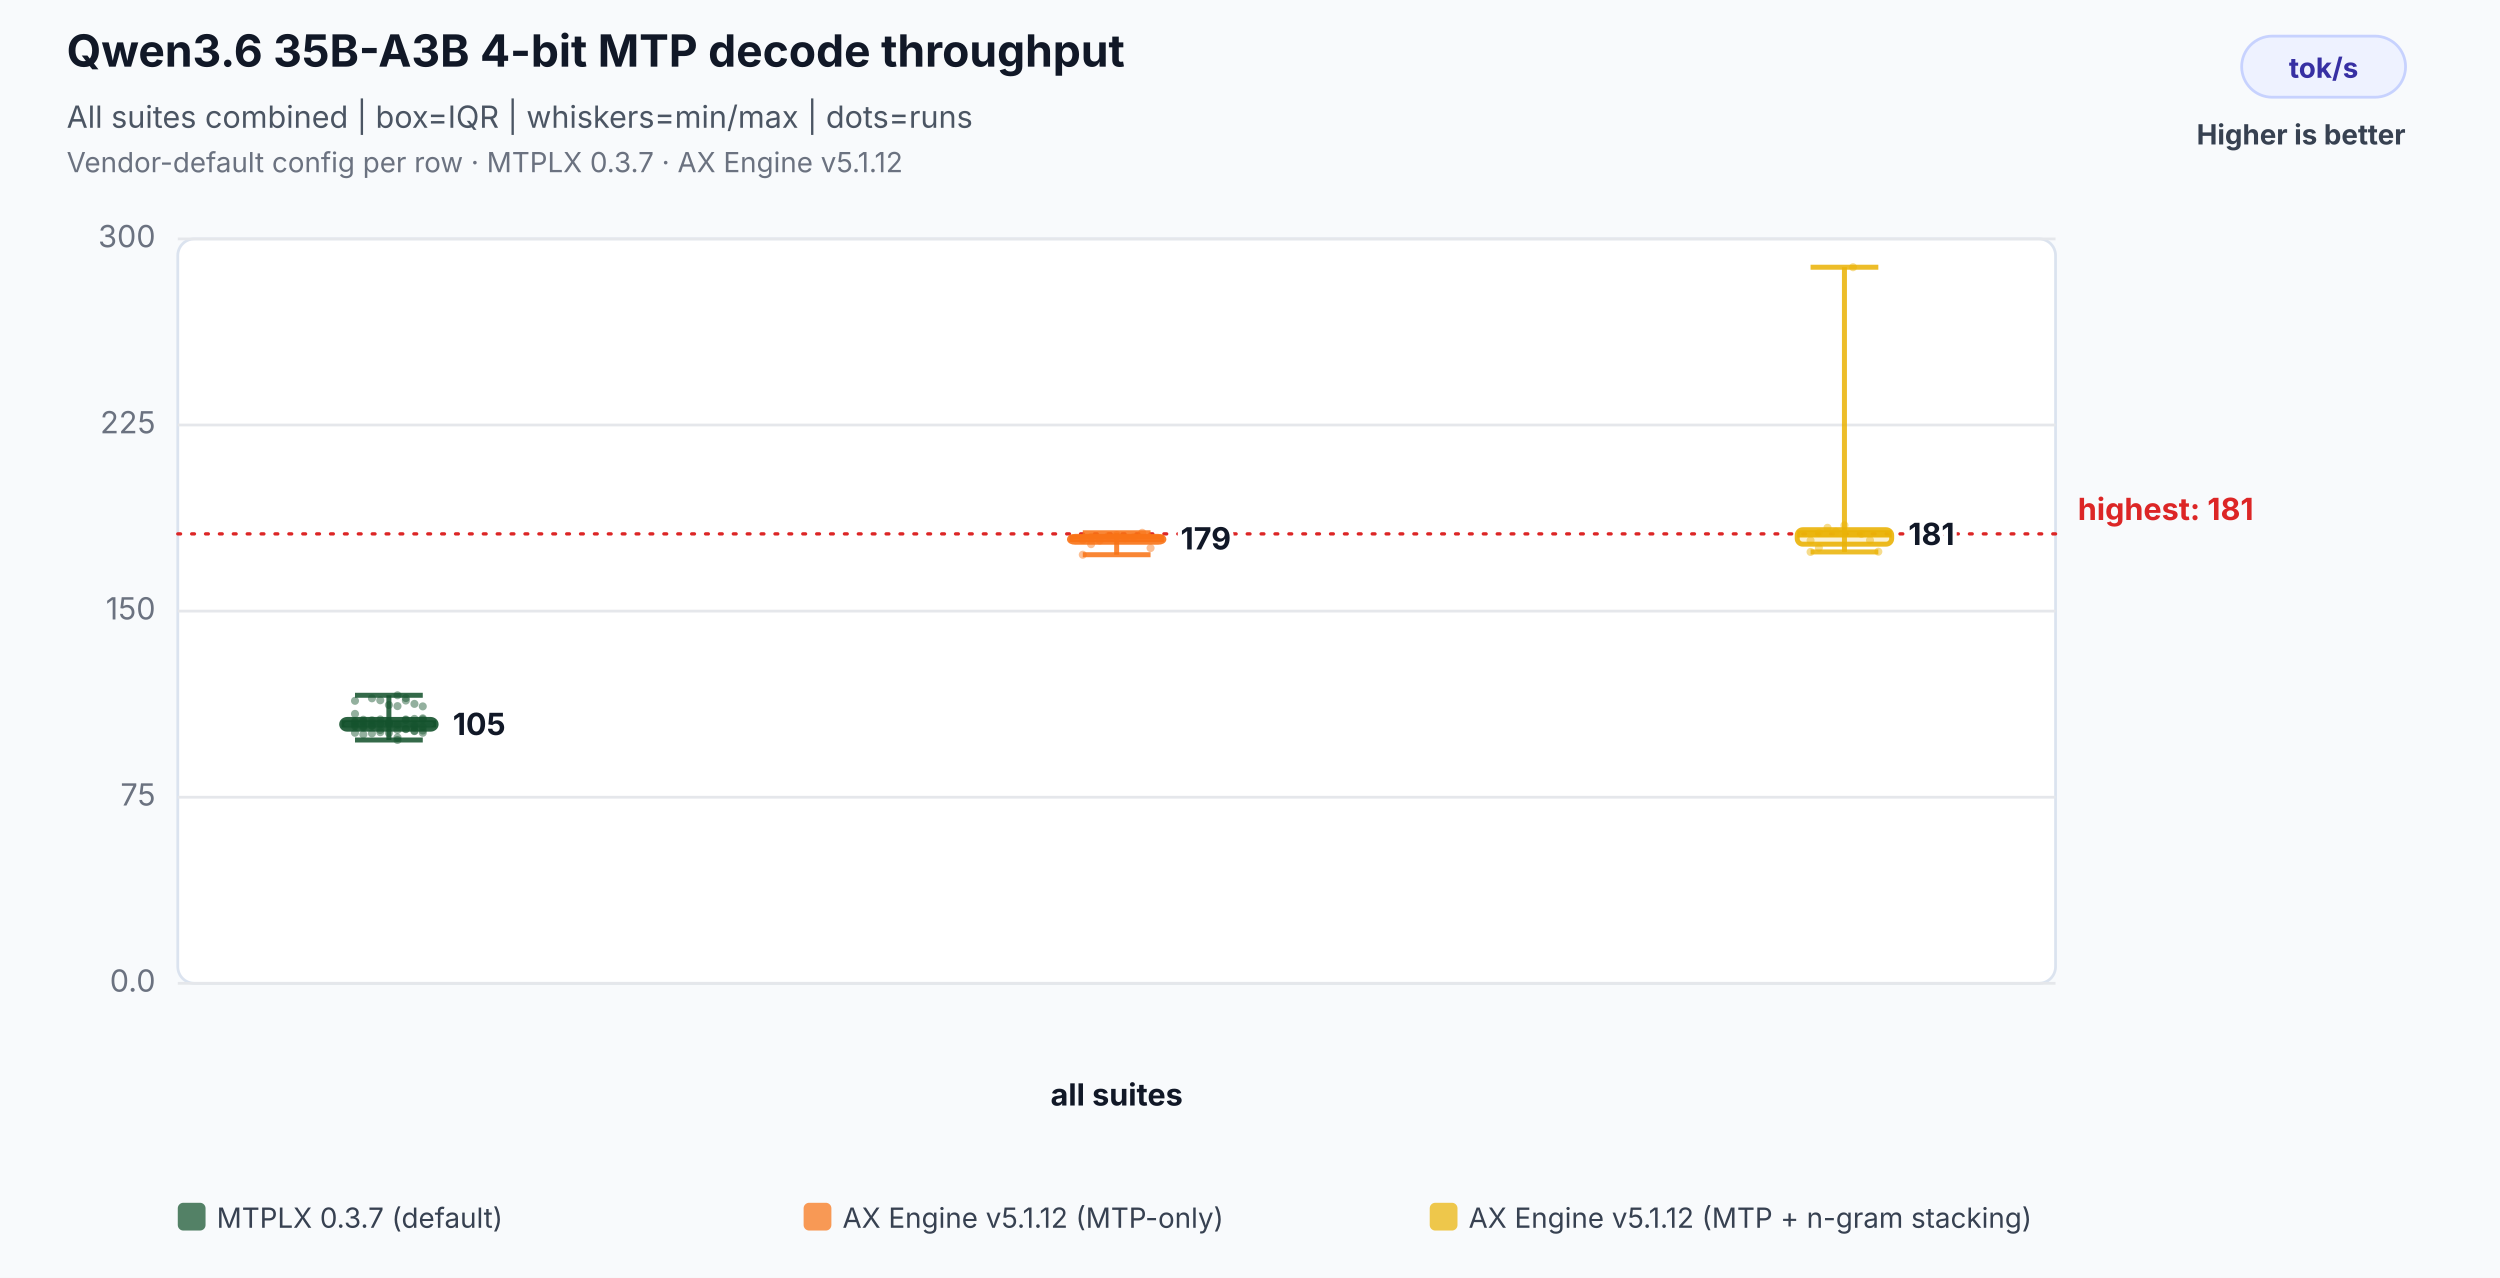
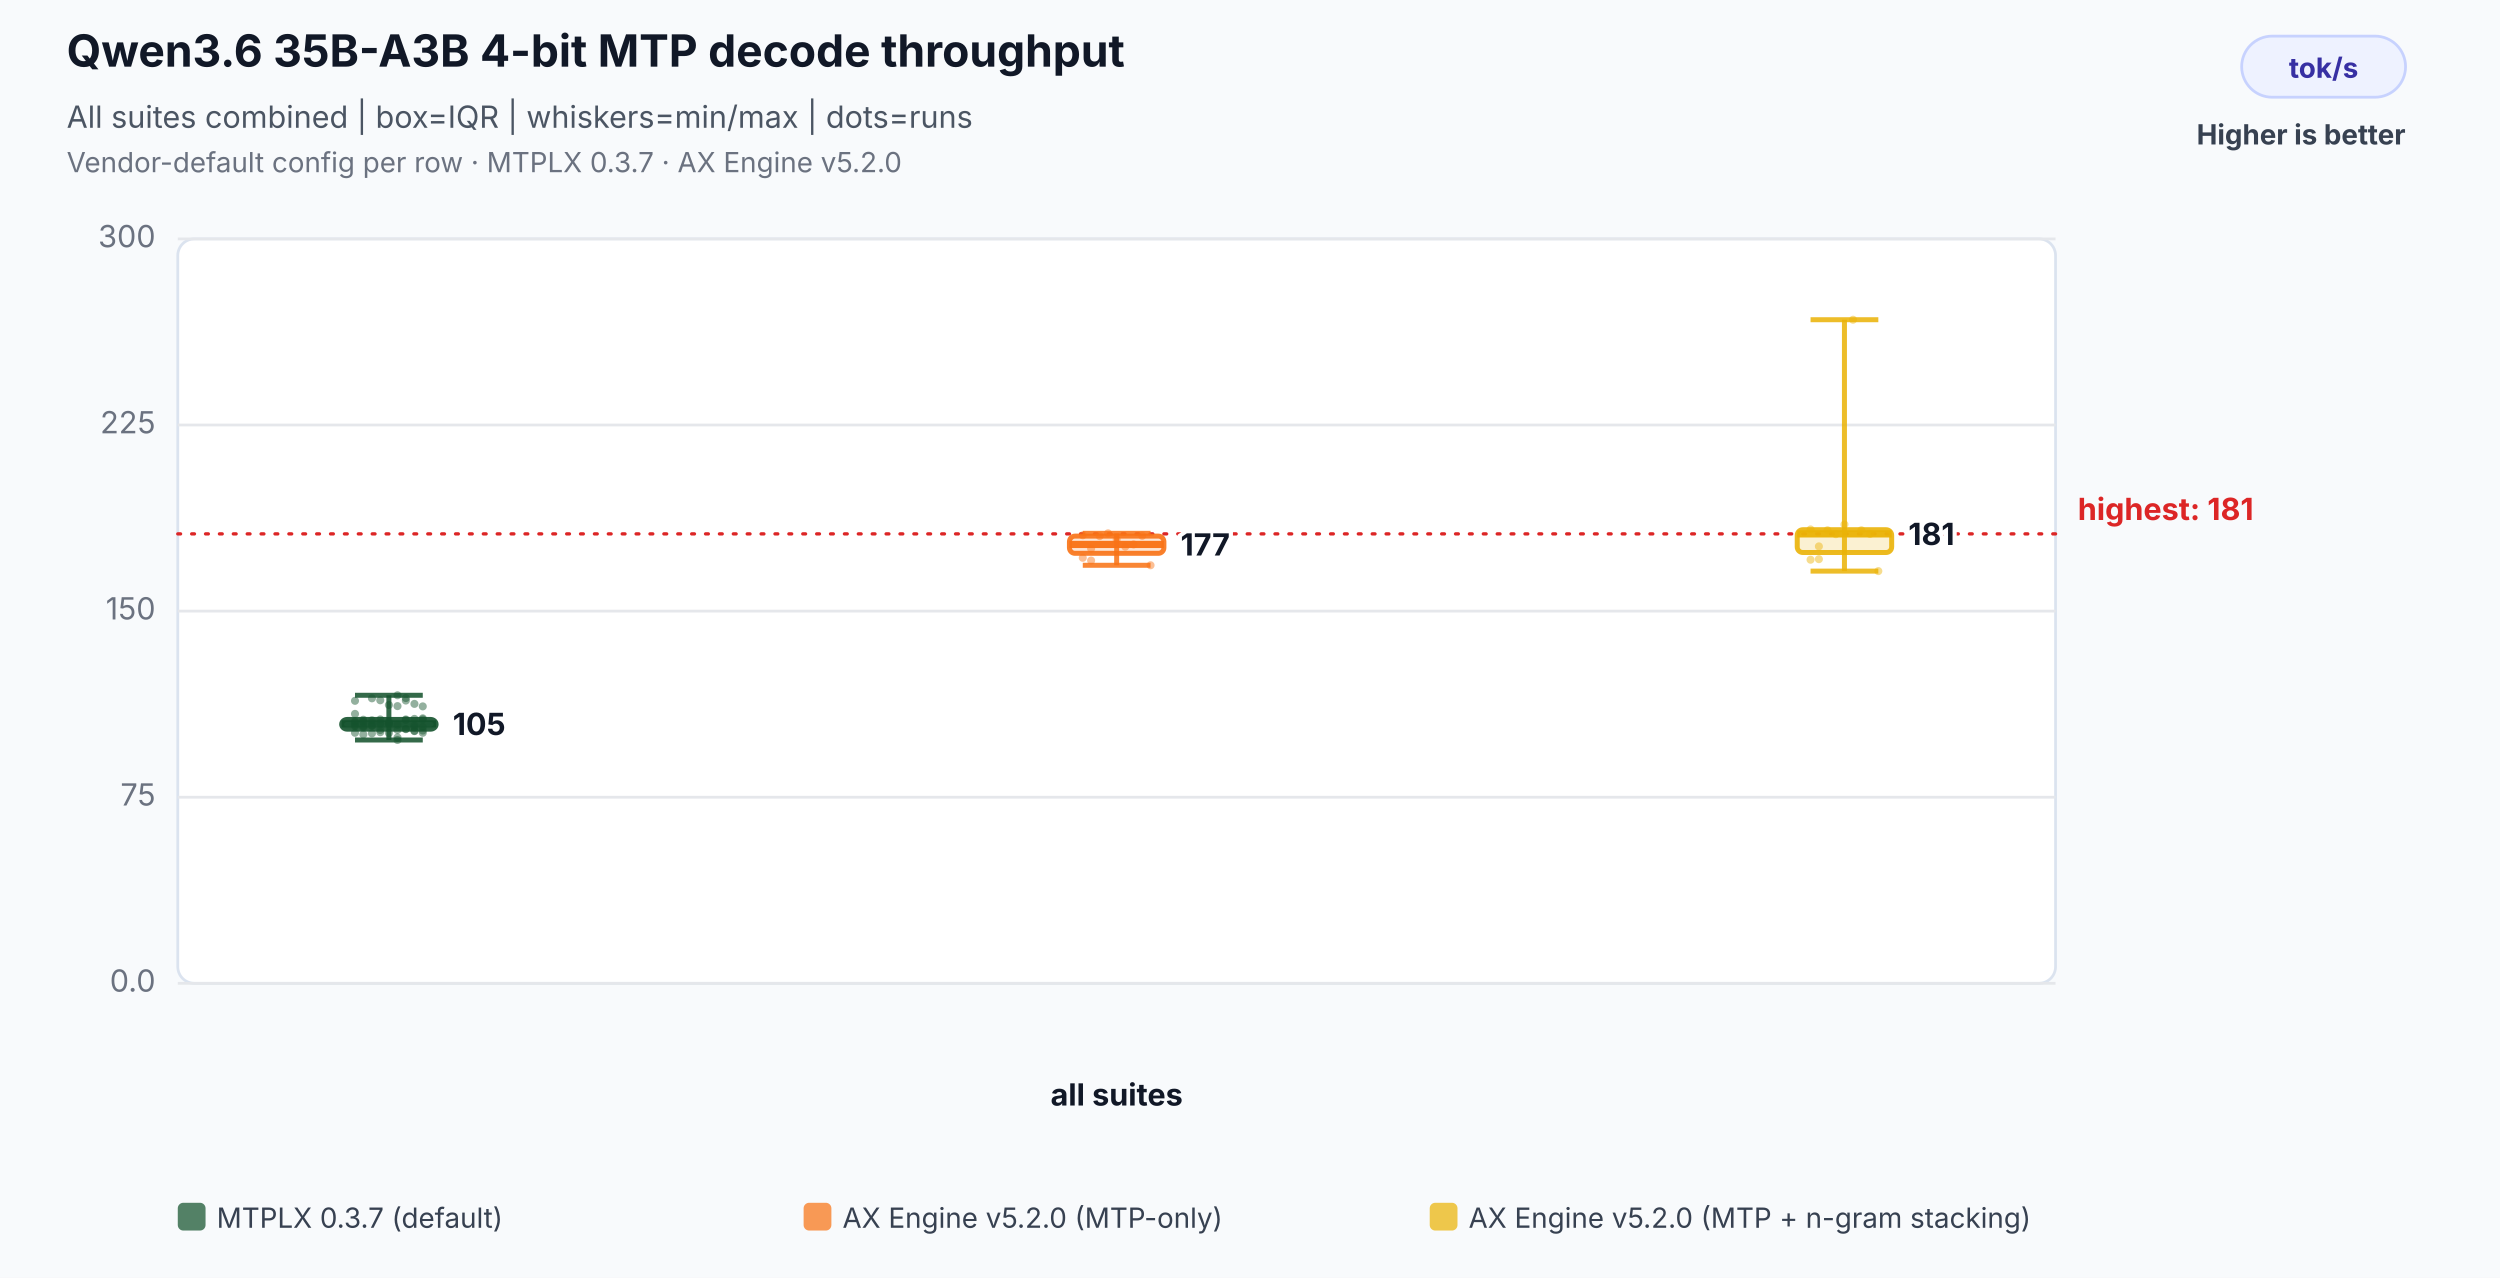
<svg xmlns="http://www.w3.org/2000/svg" width="900" height="460" viewBox="0 0 900 460" role="img" aria-labelledby="title desc">
  <rect width="100%" height="100%" fill="#f8fafc" />
  <text x="24" y="24" font-family="Inter,Segoe UI,Arial,sans-serif" font-size="16" font-weight="700" fill="#111827">Qwen3.6 35B-A3B 4-bit MTP decode throughput</text>
  <text x="24" y="46" font-family="Inter,Segoe UI,Arial,sans-serif" font-size="11" fill="#4b5563">All suites combined | box=IQR | whiskers=min/max | dots=runs</text>
-   <text x="24" y="62" font-family="Inter,Segoe UI,Arial,sans-serif" font-size="10" fill="#6b7280">Vendor-default config per row · MTPLX 0.3.7 · AX Engine v5.1.12</text>
+   <text x="24" y="62" font-family="Inter,Segoe UI,Arial,sans-serif" font-size="10" fill="#6b7280">Vendor-default config per row · MTPLX 0.3.7 · AX Engine v5.2.0</text>
  <rect x="807" y="13" width="59" height="22" rx="11" fill="#eef2ff" stroke="#c7d2fe" />
  <text x="836.5" y="28" text-anchor="middle" font-family="Inter,Segoe UI,Arial,sans-serif" font-size="10" font-weight="700" fill="#3730a3">tok/s</text>
  <text x="866" y="52" text-anchor="end" font-family="Inter,Segoe UI,Arial,sans-serif" font-size="10" font-weight="700" fill="#374151">Higher is better</text>
  <rect x="64" y="86" width="676" height="268" rx="6" fill="#ffffff" stroke="#dbe3ef" />
  <line x1="64" y1="354.0" x2="740" y2="354.0" stroke="#e5e7eb" stroke-width="1" />
  <text x="56" y="357.0" text-anchor="end" font-family="Inter,Segoe UI,Arial,sans-serif" font-size="11" fill="#6b7280">0.0</text>
  <line x1="64" y1="287.0" x2="740" y2="287.0" stroke="#e5e7eb" stroke-width="1" />
  <text x="56" y="290.0" text-anchor="end" font-family="Inter,Segoe UI,Arial,sans-serif" font-size="11" fill="#6b7280">75</text>
  <line x1="64" y1="220.0" x2="740" y2="220.0" stroke="#e5e7eb" stroke-width="1" />
  <text x="56" y="223.0" text-anchor="end" font-family="Inter,Segoe UI,Arial,sans-serif" font-size="11" fill="#6b7280">150</text>
  <line x1="64" y1="153.0" x2="740" y2="153.0" stroke="#e5e7eb" stroke-width="1" />
  <text x="56" y="156.0" text-anchor="end" font-family="Inter,Segoe UI,Arial,sans-serif" font-size="11" fill="#6b7280">225</text>
  <line x1="64" y1="86.0" x2="740" y2="86.0" stroke="#e5e7eb" stroke-width="1" />
  <text x="56" y="89.0" text-anchor="end" font-family="Inter,Segoe UI,Arial,sans-serif" font-size="11" fill="#6b7280">300</text>
  <line x1="64" y1="192.2" x2="740" y2="192.2" stroke="#dc2626" stroke-width="1.2" stroke-dasharray="1 4" stroke-linecap="round" />
  <text x="748" y="187.2" text-anchor="start" font-family="Inter,Segoe UI,Arial,sans-serif" font-size="11" font-weight="700" fill="#dc2626" data-label="highest median">highest: 181</text>
  <text x="402.0" y="398" text-anchor="middle" font-family="Inter,Segoe UI,Arial,sans-serif" font-size="11" font-weight="700" fill="#111827">all suites</text>
  <circle cx="127.8" cy="260.1" r="1.45" fill="#14532d" fill-opacity="0.46" />
  <circle cx="130.8" cy="260.0" r="1.45" fill="#14532d" fill-opacity="0.46" />
  <circle cx="133.9" cy="260.2" r="1.45" fill="#14532d" fill-opacity="0.46" />
  <circle cx="136.9" cy="260.2" r="1.45" fill="#14532d" fill-opacity="0.46" />
  <circle cx="140.0" cy="260.6" r="1.45" fill="#14532d" fill-opacity="0.46" />
  <circle cx="143.1" cy="254.2" r="1.45" fill="#14532d" fill-opacity="0.46" />
  <circle cx="146.1" cy="251.3" r="1.45" fill="#14532d" fill-opacity="0.46" />
  <circle cx="149.2" cy="253.4" r="1.45" fill="#14532d" fill-opacity="0.46" />
  <circle cx="152.2" cy="254.3" r="1.45" fill="#14532d" fill-opacity="0.46" />
  <circle cx="127.8" cy="252.3" r="1.45" fill="#14532d" fill-opacity="0.46" />
  <circle cx="130.8" cy="264.4" r="1.45" fill="#14532d" fill-opacity="0.46" />
  <circle cx="133.9" cy="264.0" r="1.45" fill="#14532d" fill-opacity="0.46" />
  <circle cx="136.9" cy="263.6" r="1.45" fill="#14532d" fill-opacity="0.46" />
  <circle cx="140.0" cy="263.9" r="1.45" fill="#14532d" fill-opacity="0.46" />
  <circle cx="143.1" cy="266.4" r="1.45" fill="#14532d" fill-opacity="0.46" />
  <circle cx="146.1" cy="259.2" r="1.45" fill="#14532d" fill-opacity="0.46" />
  <circle cx="149.2" cy="261.1" r="1.45" fill="#14532d" fill-opacity="0.46" />
  <circle cx="152.2" cy="259.0" r="1.45" fill="#14532d" fill-opacity="0.46" />
  <circle cx="127.8" cy="259.7" r="1.45" fill="#14532d" fill-opacity="0.46" />
  <circle cx="130.8" cy="259.6" r="1.45" fill="#14532d" fill-opacity="0.46" />
  <circle cx="133.9" cy="251.4" r="1.45" fill="#14532d" fill-opacity="0.46" />
  <circle cx="136.9" cy="252.1" r="1.45" fill="#14532d" fill-opacity="0.46" />
  <circle cx="140.0" cy="253.8" r="1.45" fill="#14532d" fill-opacity="0.46" />
  <circle cx="143.1" cy="250.3" r="1.45" fill="#14532d" fill-opacity="0.46" />
  <circle cx="146.1" cy="252.2" r="1.45" fill="#14532d" fill-opacity="0.46" />
  <circle cx="149.2" cy="258.8" r="1.45" fill="#14532d" fill-opacity="0.46" />
  <circle cx="152.2" cy="258.6" r="1.45" fill="#14532d" fill-opacity="0.46" />
  <circle cx="127.8" cy="257.0" r="1.45" fill="#14532d" fill-opacity="0.46" />
  <circle cx="130.8" cy="259.1" r="1.45" fill="#14532d" fill-opacity="0.46" />
  <circle cx="133.9" cy="259.3" r="1.45" fill="#14532d" fill-opacity="0.46" />
  <circle cx="136.9" cy="259.0" r="1.45" fill="#14532d" fill-opacity="0.46" />
  <circle cx="140.0" cy="259.8" r="1.45" fill="#14532d" fill-opacity="0.46" />
  <circle cx="143.1" cy="260.9" r="1.45" fill="#14532d" fill-opacity="0.46" />
  <circle cx="146.1" cy="259.0" r="1.45" fill="#14532d" fill-opacity="0.46" />
  <circle cx="149.2" cy="263.2" r="1.45" fill="#14532d" fill-opacity="0.46" />
  <circle cx="152.2" cy="261.7" r="1.45" fill="#14532d" fill-opacity="0.46" />
  <circle cx="127.8" cy="261.0" r="1.45" fill="#14532d" fill-opacity="0.46" />
  <circle cx="130.8" cy="261.8" r="1.45" fill="#14532d" fill-opacity="0.46" />
  <circle cx="133.9" cy="261.1" r="1.45" fill="#14532d" fill-opacity="0.46" />
  <circle cx="136.9" cy="260.7" r="1.45" fill="#14532d" fill-opacity="0.46" />
  <circle cx="140.0" cy="260.6" r="1.45" fill="#14532d" fill-opacity="0.46" />
  <circle cx="143.1" cy="265.5" r="1.45" fill="#14532d" fill-opacity="0.46" />
  <circle cx="146.1" cy="262.5" r="1.45" fill="#14532d" fill-opacity="0.46" />
  <circle cx="149.2" cy="263.1" r="1.45" fill="#14532d" fill-opacity="0.46" />
  <circle cx="152.2" cy="263.8" r="1.45" fill="#14532d" fill-opacity="0.46" />
  <circle cx="127.8" cy="261.4" r="1.45" fill="#14532d" fill-opacity="0.46" />
  <circle cx="130.8" cy="261.4" r="1.45" fill="#14532d" fill-opacity="0.46" />
  <circle cx="133.9" cy="261.3" r="1.45" fill="#14532d" fill-opacity="0.46" />
  <circle cx="136.9" cy="262.8" r="1.45" fill="#14532d" fill-opacity="0.46" />
  <circle cx="140.0" cy="260.5" r="1.45" fill="#14532d" fill-opacity="0.46" />
  <circle cx="143.1" cy="262.8" r="1.45" fill="#14532d" fill-opacity="0.46" />
  <circle cx="146.1" cy="262.4" r="1.45" fill="#14532d" fill-opacity="0.46" />
  <circle cx="149.2" cy="261.8" r="1.45" fill="#14532d" fill-opacity="0.46" />
  <circle cx="152.2" cy="263.0" r="1.45" fill="#14532d" fill-opacity="0.46" />
  <circle cx="127.8" cy="263.8" r="1.45" fill="#14532d" fill-opacity="0.46" />
  <line x1="140.0" y1="250.3" x2="140.0" y2="266.4" stroke="#14532d" stroke-opacity="0.86" stroke-width="1.8" />
  <line x1="127.8" y1="250.3" x2="152.2" y2="250.3" stroke="#14532d" stroke-opacity="0.86" stroke-width="1.8" />
  <line x1="127.8" y1="266.4" x2="152.2" y2="266.4" stroke="#14532d" stroke-opacity="0.86" stroke-width="1.8" />
  <rect x="123.0" y="259.0" width="34.0" height="3.5" rx="2" fill="#14532d" fill-opacity="0.18" stroke="#14532d" stroke-opacity="0.9" stroke-width="1.8" />
  <line x1="123.0" y1="260.6" x2="157.0" y2="260.6" stroke="#14532d" stroke-opacity="0.96" stroke-width="2.6" />
  <text x="163.0" y="264.6" text-anchor="start" font-family="Inter,Segoe UI,Arial,sans-serif" font-size="11" font-weight="700" fill="#111827" stroke="#ffffff" stroke-width="3" paint-order="stroke">105</text>
-   <circle cx="389.8" cy="194.4" r="1.45" fill="#f97316" fill-opacity="0.46" />
-   <circle cx="392.8" cy="193.3" r="1.45" fill="#f97316" fill-opacity="0.46" />
-   <circle cx="395.9" cy="194.6" r="1.45" fill="#f97316" fill-opacity="0.46" />
-   <circle cx="398.9" cy="193.0" r="1.45" fill="#f97316" fill-opacity="0.46" />
-   <circle cx="402.0" cy="192.6" r="1.45" fill="#f97316" fill-opacity="0.46" />
-   <circle cx="405.1" cy="193.8" r="1.45" fill="#f97316" fill-opacity="0.46" />
-   <circle cx="408.1" cy="193.4" r="1.45" fill="#f97316" fill-opacity="0.46" />
-   <circle cx="411.2" cy="191.8" r="1.45" fill="#f97316" fill-opacity="0.46" />
-   <circle cx="414.2" cy="197.3" r="1.45" fill="#f97316" fill-opacity="0.46" />
-   <circle cx="389.8" cy="199.7" r="1.45" fill="#f97316" fill-opacity="0.46" />
-   <circle cx="392.8" cy="195.9" r="1.45" fill="#f97316" fill-opacity="0.46" />
-   <line x1="402.0" y1="191.8" x2="402.0" y2="199.7" stroke="#f97316" stroke-opacity="0.86" stroke-width="1.8" />
-   <line x1="389.8" y1="191.8" x2="414.2" y2="191.8" stroke="#f97316" stroke-opacity="0.86" stroke-width="1.8" />
-   <line x1="389.8" y1="199.7" x2="414.2" y2="199.7" stroke="#f97316" stroke-opacity="0.86" stroke-width="1.8" />
-   <rect x="385.0" y="193.1" width="34.0" height="2.1" rx="2" fill="#f97316" fill-opacity="0.18" stroke="#f97316" stroke-opacity="0.9" stroke-width="1.8" />
-   <line x1="385.0" y1="193.8" x2="419.0" y2="193.8" stroke="#f97316" stroke-opacity="0.96" stroke-width="2.6" />
-   <text x="425.0" y="197.8" text-anchor="start" font-family="Inter,Segoe UI,Arial,sans-serif" font-size="11" font-weight="700" fill="#111827" stroke="#ffffff" stroke-width="3" paint-order="stroke">179</text>
-   <circle cx="651.8" cy="194.6" r="1.45" fill="#eab308" fill-opacity="0.46" />
-   <circle cx="654.8" cy="191.9" r="1.45" fill="#eab308" fill-opacity="0.46" />
-   <circle cx="657.9" cy="190.0" r="1.45" fill="#eab308" fill-opacity="0.46" />
-   <circle cx="660.9" cy="191.4" r="1.45" fill="#eab308" fill-opacity="0.46" />
-   <circle cx="664.0" cy="189.1" r="1.45" fill="#eab308" fill-opacity="0.46" />
-   <circle cx="667.1" cy="96.2" r="1.45" fill="#eab308" fill-opacity="0.46" />
-   <circle cx="670.1" cy="192.2" r="1.45" fill="#eab308" fill-opacity="0.46" />
-   <circle cx="673.2" cy="194.5" r="1.45" fill="#eab308" fill-opacity="0.46" />
-   <circle cx="676.2" cy="198.6" r="1.45" fill="#eab308" fill-opacity="0.46" />
-   <circle cx="651.8" cy="198.7" r="1.45" fill="#eab308" fill-opacity="0.46" />
-   <circle cx="654.8" cy="197.2" r="1.45" fill="#eab308" fill-opacity="0.46" />
-   <line x1="664.0" y1="96.2" x2="664.0" y2="198.7" stroke="#eab308" stroke-opacity="0.86" stroke-width="1.8" />
-   <line x1="651.8" y1="96.2" x2="676.2" y2="96.2" stroke="#eab308" stroke-opacity="0.86" stroke-width="1.8" />
-   <line x1="651.8" y1="198.7" x2="676.2" y2="198.7" stroke="#eab308" stroke-opacity="0.86" stroke-width="1.8" />
-   <rect x="647.0" y="190.7" width="34.0" height="5.2" rx="2" fill="#eab308" fill-opacity="0.18" stroke="#eab308" stroke-opacity="0.9" stroke-width="1.8" />
+   <circle cx="389.8" cy="192.7" r="1.45" fill="#f97316" fill-opacity="0.46" />
+   <circle cx="392.8" cy="197.5" r="1.45" fill="#f97316" fill-opacity="0.46" />
+   <circle cx="395.9" cy="193.0" r="1.45" fill="#f97316" fill-opacity="0.46" />
+   <circle cx="398.9" cy="192.0" r="1.45" fill="#f97316" fill-opacity="0.46" />
+   <circle cx="402.0" cy="194.2" r="1.45" fill="#f97316" fill-opacity="0.46" />
+   <circle cx="405.1" cy="196.8" r="1.45" fill="#f97316" fill-opacity="0.46" />
+   <circle cx="408.1" cy="196.0" r="1.45" fill="#f97316" fill-opacity="0.46" />
+   <circle cx="411.2" cy="192.9" r="1.45" fill="#f97316" fill-opacity="0.46" />
+   <circle cx="414.2" cy="203.5" r="1.45" fill="#f97316" fill-opacity="0.46" />
+   <circle cx="389.8" cy="200.8" r="1.45" fill="#f97316" fill-opacity="0.46" />
+   <circle cx="392.8" cy="201.8" r="1.45" fill="#f97316" fill-opacity="0.46" />
+   <line x1="402.0" y1="192.0" x2="402.0" y2="203.5" stroke="#f97316" stroke-opacity="0.86" stroke-width="1.8" />
+   <line x1="389.8" y1="192.0" x2="414.2" y2="192.0" stroke="#f97316" stroke-opacity="0.86" stroke-width="1.8" />
+   <line x1="389.8" y1="203.5" x2="414.2" y2="203.5" stroke="#f97316" stroke-opacity="0.86" stroke-width="1.8" />
+   <rect x="385.0" y="193.0" width="34.0" height="6.2" rx="2" fill="#f97316" fill-opacity="0.18" stroke="#f97316" stroke-opacity="0.9" stroke-width="1.8" />
+   <line x1="385.0" y1="196.0" x2="419.0" y2="196.0" stroke="#f97316" stroke-opacity="0.96" stroke-width="2.6" />
+   <text x="425.0" y="200.0" text-anchor="start" font-family="Inter,Segoe UI,Arial,sans-serif" font-size="11" font-weight="700" fill="#111827" stroke="#ffffff" stroke-width="3" paint-order="stroke">177</text>
+   <circle cx="651.8" cy="190.6" r="1.45" fill="#eab308" fill-opacity="0.46" />
+   <circle cx="654.8" cy="196.7" r="1.45" fill="#eab308" fill-opacity="0.46" />
+   <circle cx="657.9" cy="190.9" r="1.45" fill="#eab308" fill-opacity="0.46" />
+   <circle cx="660.9" cy="192.3" r="1.45" fill="#eab308" fill-opacity="0.46" />
+   <circle cx="664.0" cy="188.8" r="1.45" fill="#eab308" fill-opacity="0.46" />
+   <circle cx="667.1" cy="115.1" r="1.45" fill="#eab308" fill-opacity="0.46" />
+   <circle cx="670.1" cy="190.9" r="1.45" fill="#eab308" fill-opacity="0.46" />
+   <circle cx="673.2" cy="192.2" r="1.45" fill="#eab308" fill-opacity="0.46" />
+   <circle cx="676.2" cy="205.6" r="1.45" fill="#eab308" fill-opacity="0.46" />
+   <circle cx="651.8" cy="201.5" r="1.45" fill="#eab308" fill-opacity="0.46" />
+   <circle cx="654.8" cy="201.3" r="1.45" fill="#eab308" fill-opacity="0.46" />
+   <line x1="664.0" y1="115.1" x2="664.0" y2="205.6" stroke="#eab308" stroke-opacity="0.86" stroke-width="1.8" />
+   <line x1="651.8" y1="115.1" x2="676.2" y2="115.1" stroke="#eab308" stroke-opacity="0.86" stroke-width="1.8" />
+   <line x1="651.8" y1="205.6" x2="676.2" y2="205.6" stroke="#eab308" stroke-opacity="0.86" stroke-width="1.8" />
+   <rect x="647.0" y="190.7" width="34.0" height="8.2" rx="2" fill="#eab308" fill-opacity="0.18" stroke="#eab308" stroke-opacity="0.9" stroke-width="1.8" />
  <line x1="647.0" y1="192.2" x2="681.0" y2="192.2" stroke="#eab308" stroke-opacity="0.96" stroke-width="2.6" />
  <text x="687.0" y="196.2" text-anchor="start" font-family="Inter,Segoe UI,Arial,sans-serif" font-size="11" font-weight="700" fill="#111827" stroke="#ffffff" stroke-width="3" paint-order="stroke">181</text>
  <rect x="64.0" y="433" width="10" height="10" rx="2" fill="#14532d" fill-opacity="0.72" />
  <text x="78.0" y="442" font-family="Inter,Segoe UI,Arial,sans-serif" font-size="10" fill="#374151">MTPLX 0.3.7 (default)</text>
  <rect x="289.3" y="433" width="10" height="10" rx="2" fill="#f97316" fill-opacity="0.72" />
-   <text x="303.3" y="442" font-family="Inter,Segoe UI,Arial,sans-serif" font-size="10" fill="#374151">AX Engine v5.1.12 (MTP-only)</text>
+   <text x="303.3" y="442" font-family="Inter,Segoe UI,Arial,sans-serif" font-size="10" fill="#374151">AX Engine v5.2.0 (MTP-only)</text>
  <rect x="514.7" y="433" width="10" height="10" rx="2" fill="#eab308" fill-opacity="0.72" />
-   <text x="528.7" y="442" font-family="Inter,Segoe UI,Arial,sans-serif" font-size="10" fill="#374151">AX Engine v5.1.12 (MTP + n-gram stacking)</text>
+   <text x="528.7" y="442" font-family="Inter,Segoe UI,Arial,sans-serif" font-size="10" fill="#374151">AX Engine v5.2.0 (MTP + n-gram stacking)</text>
</svg>
